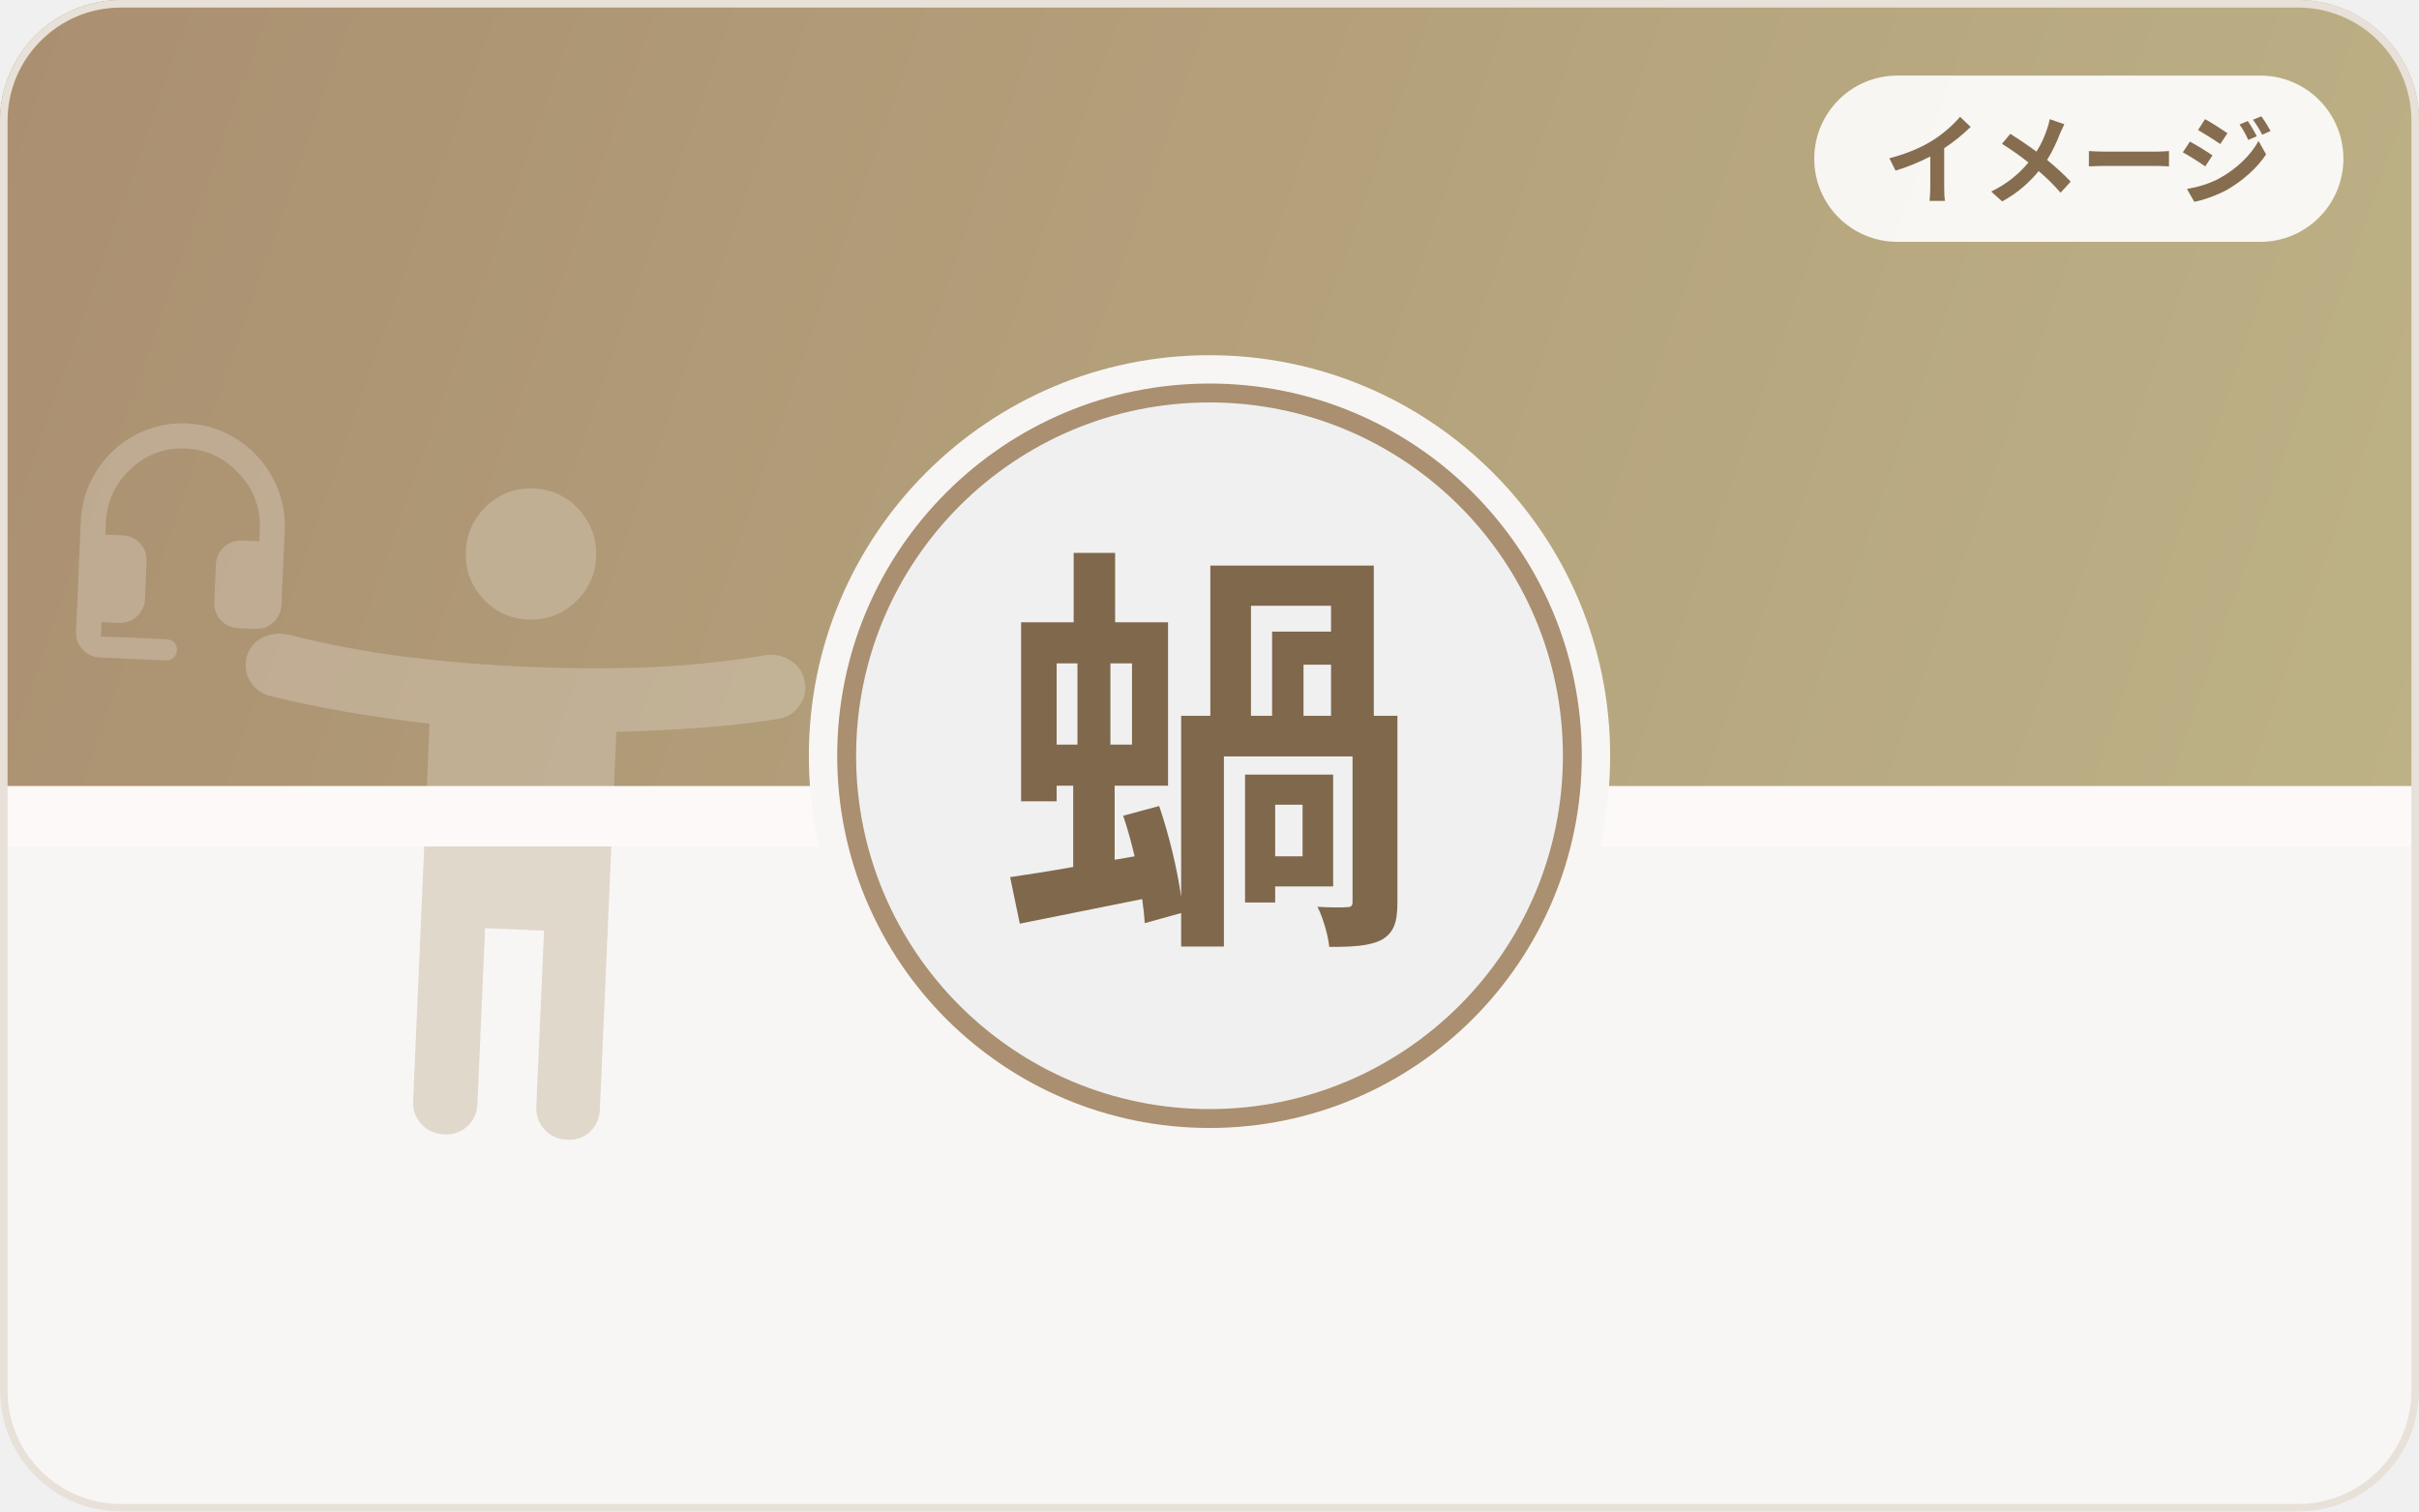
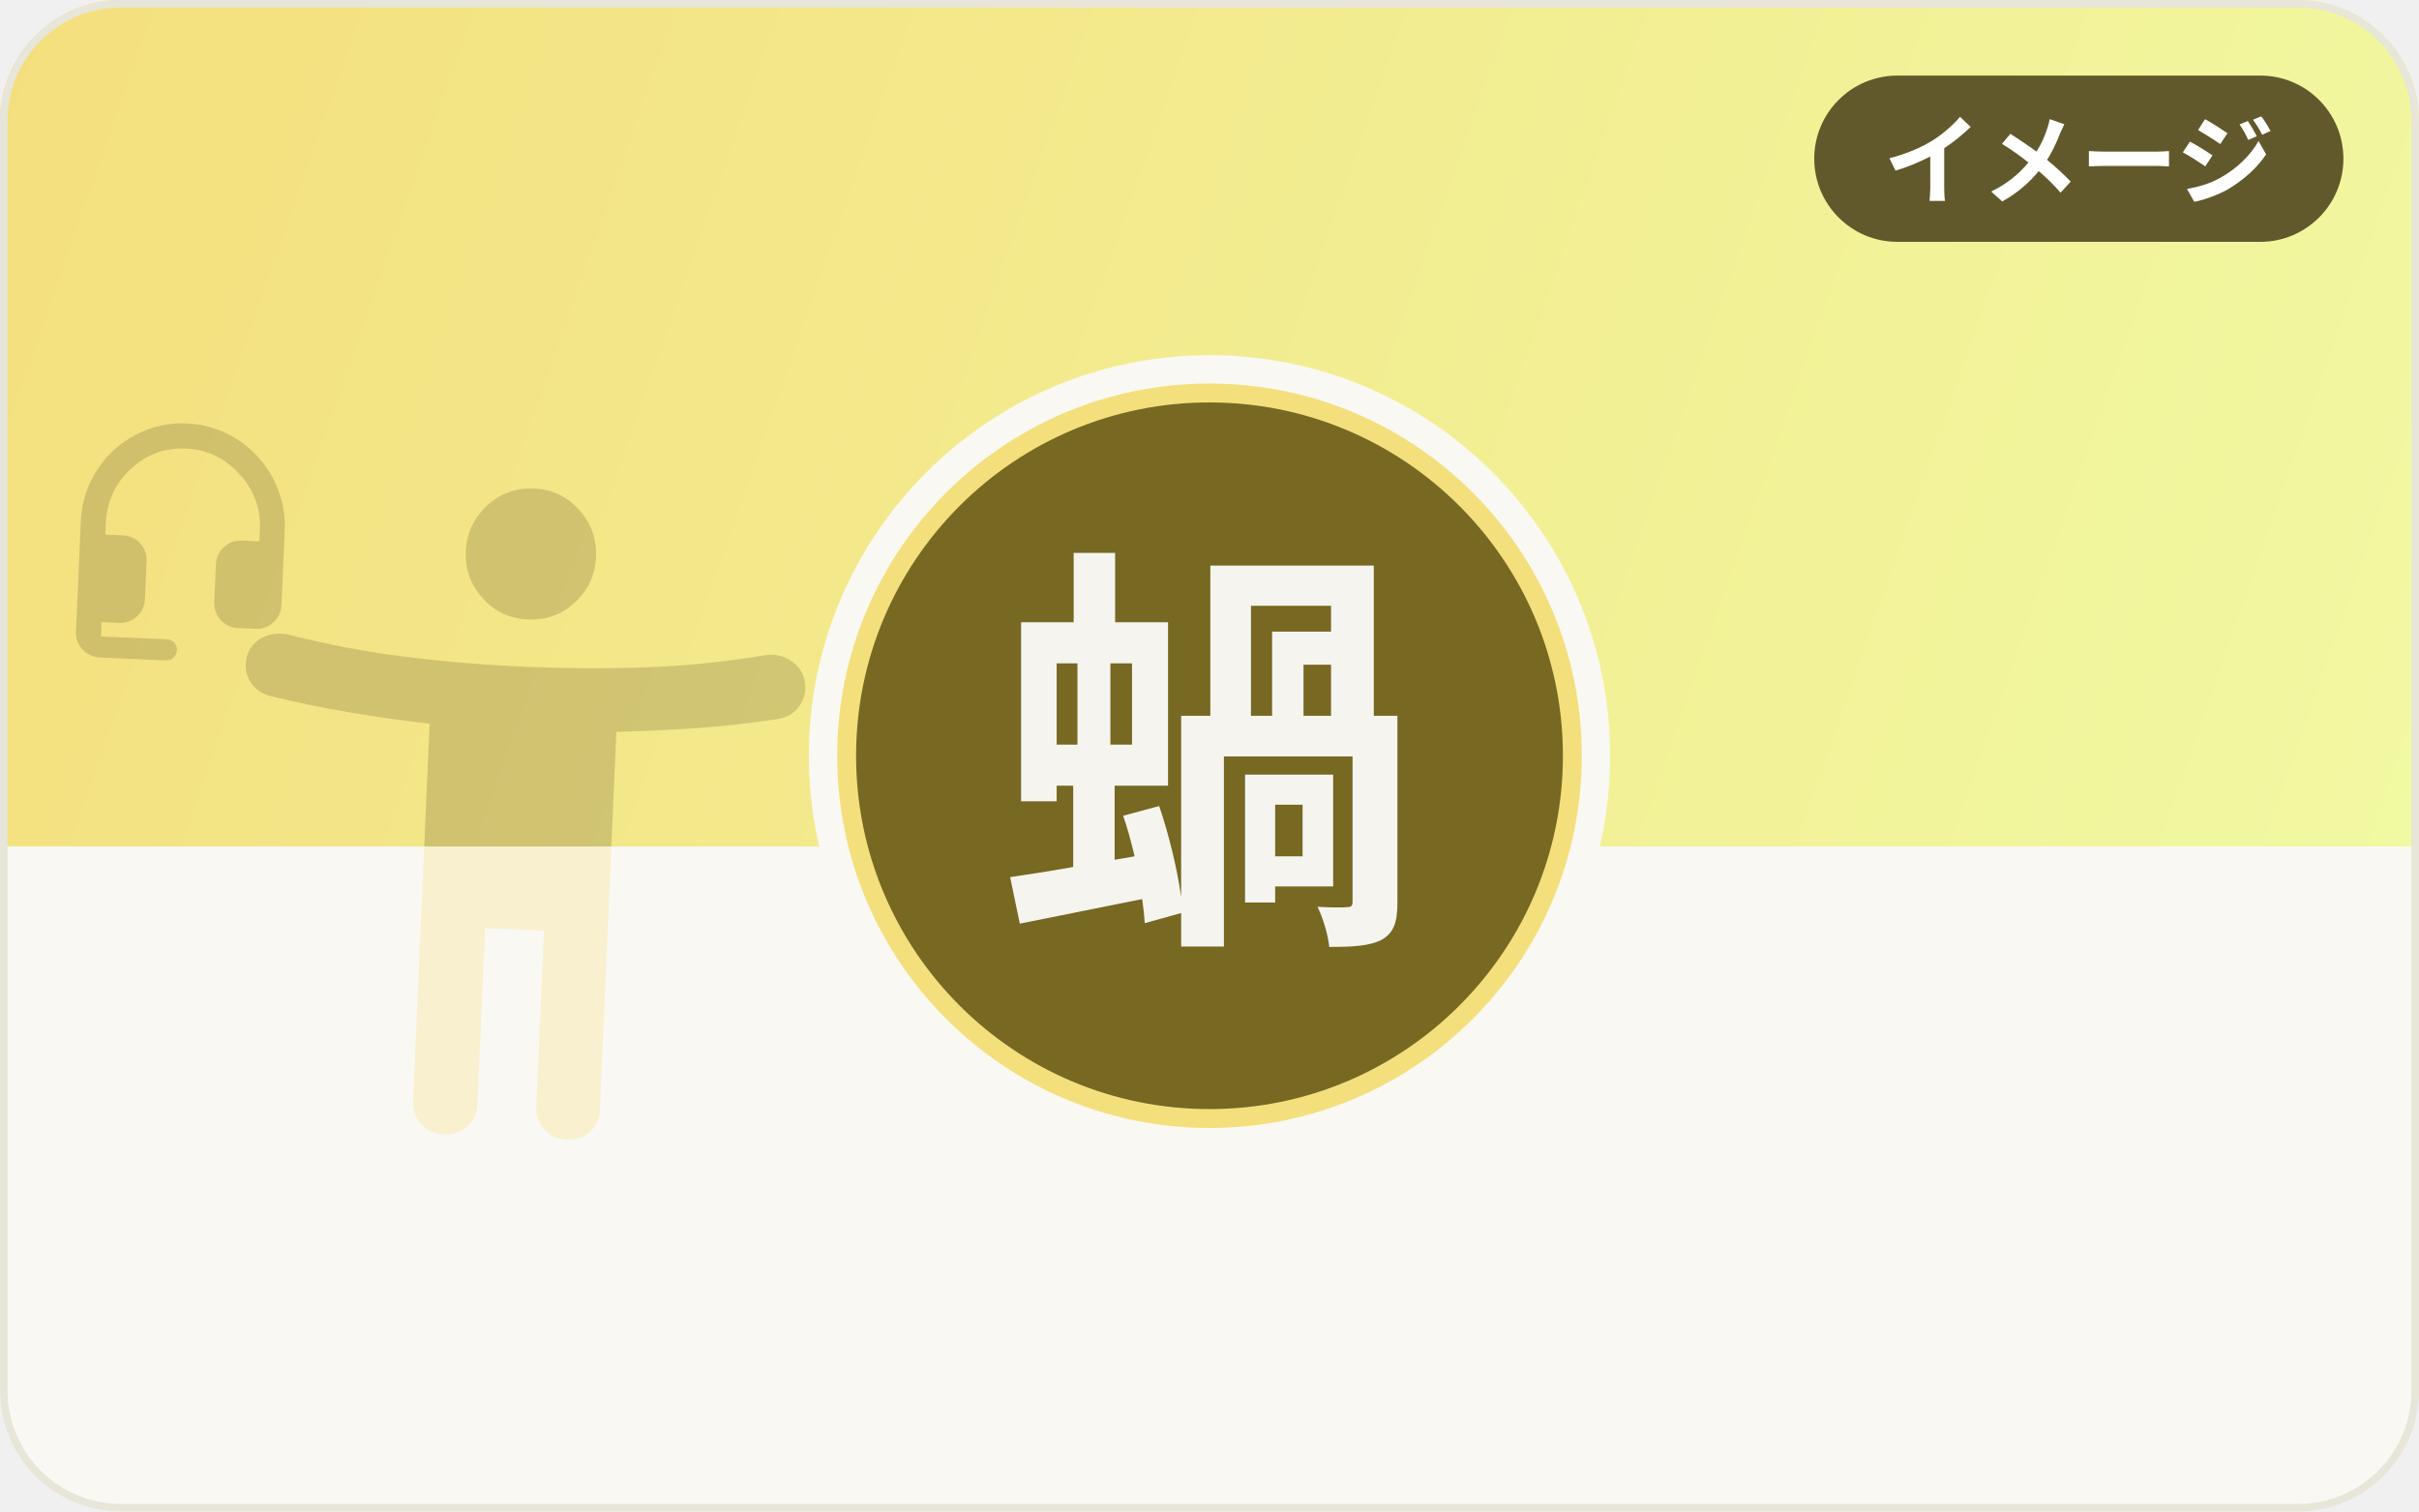
<svg xmlns="http://www.w3.org/2000/svg" viewBox="0 0 320 200" width="320" height="200" role="img" aria-label="蝸堂みかるのイメージ画像">
  <defs>
    <linearGradient id="g2f4b388bd4" gradientUnits="userSpaceOnUse" x1="0" y1="0" x2="320" y2="112">
-       <stop offset="0" stop-color="#aa8f70" />
-       <stop offset="1" stop-color="#bdb286" />
+       <stop offset="0" stop-color="#f4df7d" />
+       <stop offset="1" stop-color="#f1f9a2" />
    </linearGradient>
    <clipPath id="c2f4b388bd4">
      <rect x="0" y="0" width="320" height="200" rx="16" />
    </clipPath>
  </defs>
  <g clip-path="url(#c2f4b388bd4)" font-family="'Hiragino Sans','Noto Sans JP','Yu Gothic',sans-serif">
-     <rect x="0" y="0" width="320" height="200" fill="#f8f6f4" />
+     <rect x="0" y="0" width="320" height="200" fill="#faf8f2" />
    <rect x="0" y="0" width="320" height="112" fill="url(#g2f4b388bd4)" />
    <defs>
      <g id="s2f4b388bd4">
        <g transform="translate(0 -1.5) rotate(2.5 44 50) translate(5.3029 6.026) scale(0.87948) translate(88 0) scale(-1 1)">
          <g transform="translate(-10.76 93.76) scale(0.09116)">
            <path d="M480.21-740q-35.21 0-59.71-24.75t-24.5-59.5Q396-859 420.29-884t59.5-25q35.21 0 59.71 24.91 24.5 24.9 24.5 59.88 0 34.56-24.29 59.38Q515.42-740 480.21-740ZM360-113v-487.18Q305-604 253.5-610T152-626q-18-4-27-19t-4.5-32q4.5-17 20.22-25.5Q156.44-711 174-707q76 16 151.17 22 75.17 6 154.83 6 79.66 0 155.33-6Q711-691 788-707q18-3 32.82 5.17Q835.65-693.67 840-677q4 17-5 31.5T808-627q-50 10-101.5 16.5T601-600.18V-113q0 17.43-12.13 29.21Q576.75-72 558.82-72q-17.49 0-29.16-11.79Q518-95.57 518-113v-227h-76v227q0 17.43-11.98 29.21Q418.04-72 400.33-72q-17.7 0-29.02-11.79Q360-95.57 360-113Z" />
          </g>
          <g transform="translate(59.07 33.87) scale(0.03111)">
            <path d="M189-163q-39.05 0-66.53-27.77Q95-218.54 95-258v-281q0-79.93 30.5-150.48 30.5-70.55 83.2-123.59 52.7-53.03 123.17-83.48Q402.33-927 482.17-927 562-927 632-896.5q70 30.5 122.1 83.19 52.11 52.69 82 123.11Q866-619.78 866-539v416q0 39.05-27.77 66.53Q810.46-29 771-29H522q-16.48 0-28.24-11.67Q482-52.33 482-69.67 482-87 493.76-98T523-109h248v-54h-65q-40.21 0-67.61-27.39Q611-217.79 611-258v-141q0-40.21 27.39-67.61Q665.79-494 706-494h65v-45q0-120-84.5-206.5t-205-86.5Q363-832 276-745.5T189-539v45h66q38.75 0 66.38 27.39Q349-439.21 349-399v141q0 40.21-27.62 67.61Q293.75-163 255-163h-66Z" />
          </g>
        </g>
      </g>
    </defs>
    <svg width="320" height="112">
      <g opacity="0.22">
-         <use href="#s2f4b388bd4" transform="translate(0 46) scale(1.28)" fill="#ffffff" />
+         <use href="#s2f4b388bd4" transform="translate(0 46) scale(1.28)" fill="#51481f" />
      </g>
    </svg>
    <svg y="112" width="320" height="88">
      <g opacity="0.3">
-         <use href="#s2f4b388bd4" transform="translate(0 -66) scale(1.28)" fill="#aa8f70" />
+         <use href="#s2f4b388bd4" transform="translate(0 -66) scale(1.28)" fill="#f4df7d" />
      </g>
    </svg>
-     <rect x="0" y="104" width="320" height="8" fill="#fcf9f8" />
-     <circle cx="160" cy="100" r="53" fill="#f8f6f4" />
-     <circle cx="160" cy="100" r="48" fill="#f0f0f0" stroke="#aa8f70" stroke-width="2.5" />
-     <text x="160" y="120.2" text-anchor="middle" font-size="56" font-weight="700" fill="#80684d">蝸</text>
-     <rect x="240" y="10" width="70" height="22" rx="11" fill="#ffffff" fill-opacity="0.9" />
-     <text x="275" y="26" text-anchor="middle" font-size="13" font-weight="600" fill="#866d50">イメージ</text>
+     <circle cx="160" cy="100" r="53" fill="#faf8f2" />
+     <circle cx="160" cy="100" r="48" fill="#776822" stroke="#f4df7d" stroke-width="2.5" />
+     <text x="160" y="120.2" text-anchor="middle" font-size="56" font-weight="700" fill="#f5f4ef">蝸</text>
+     <rect x="240" y="10" width="70" height="22" rx="11" fill="#51481f" fill-opacity="0.9" />
+     <text x="275" y="26" text-anchor="middle" font-size="13" font-weight="600" fill="#ffffff">イメージ</text>
  </g>
-   <rect x="0.5" y="0.5" width="319" height="199" rx="15.5" fill="none" stroke="#e8e1d9" />
+   <rect x="0.5" y="0.5" width="319" height="199" rx="15.5" fill="none" stroke="#e8e5d9" />
</svg>
